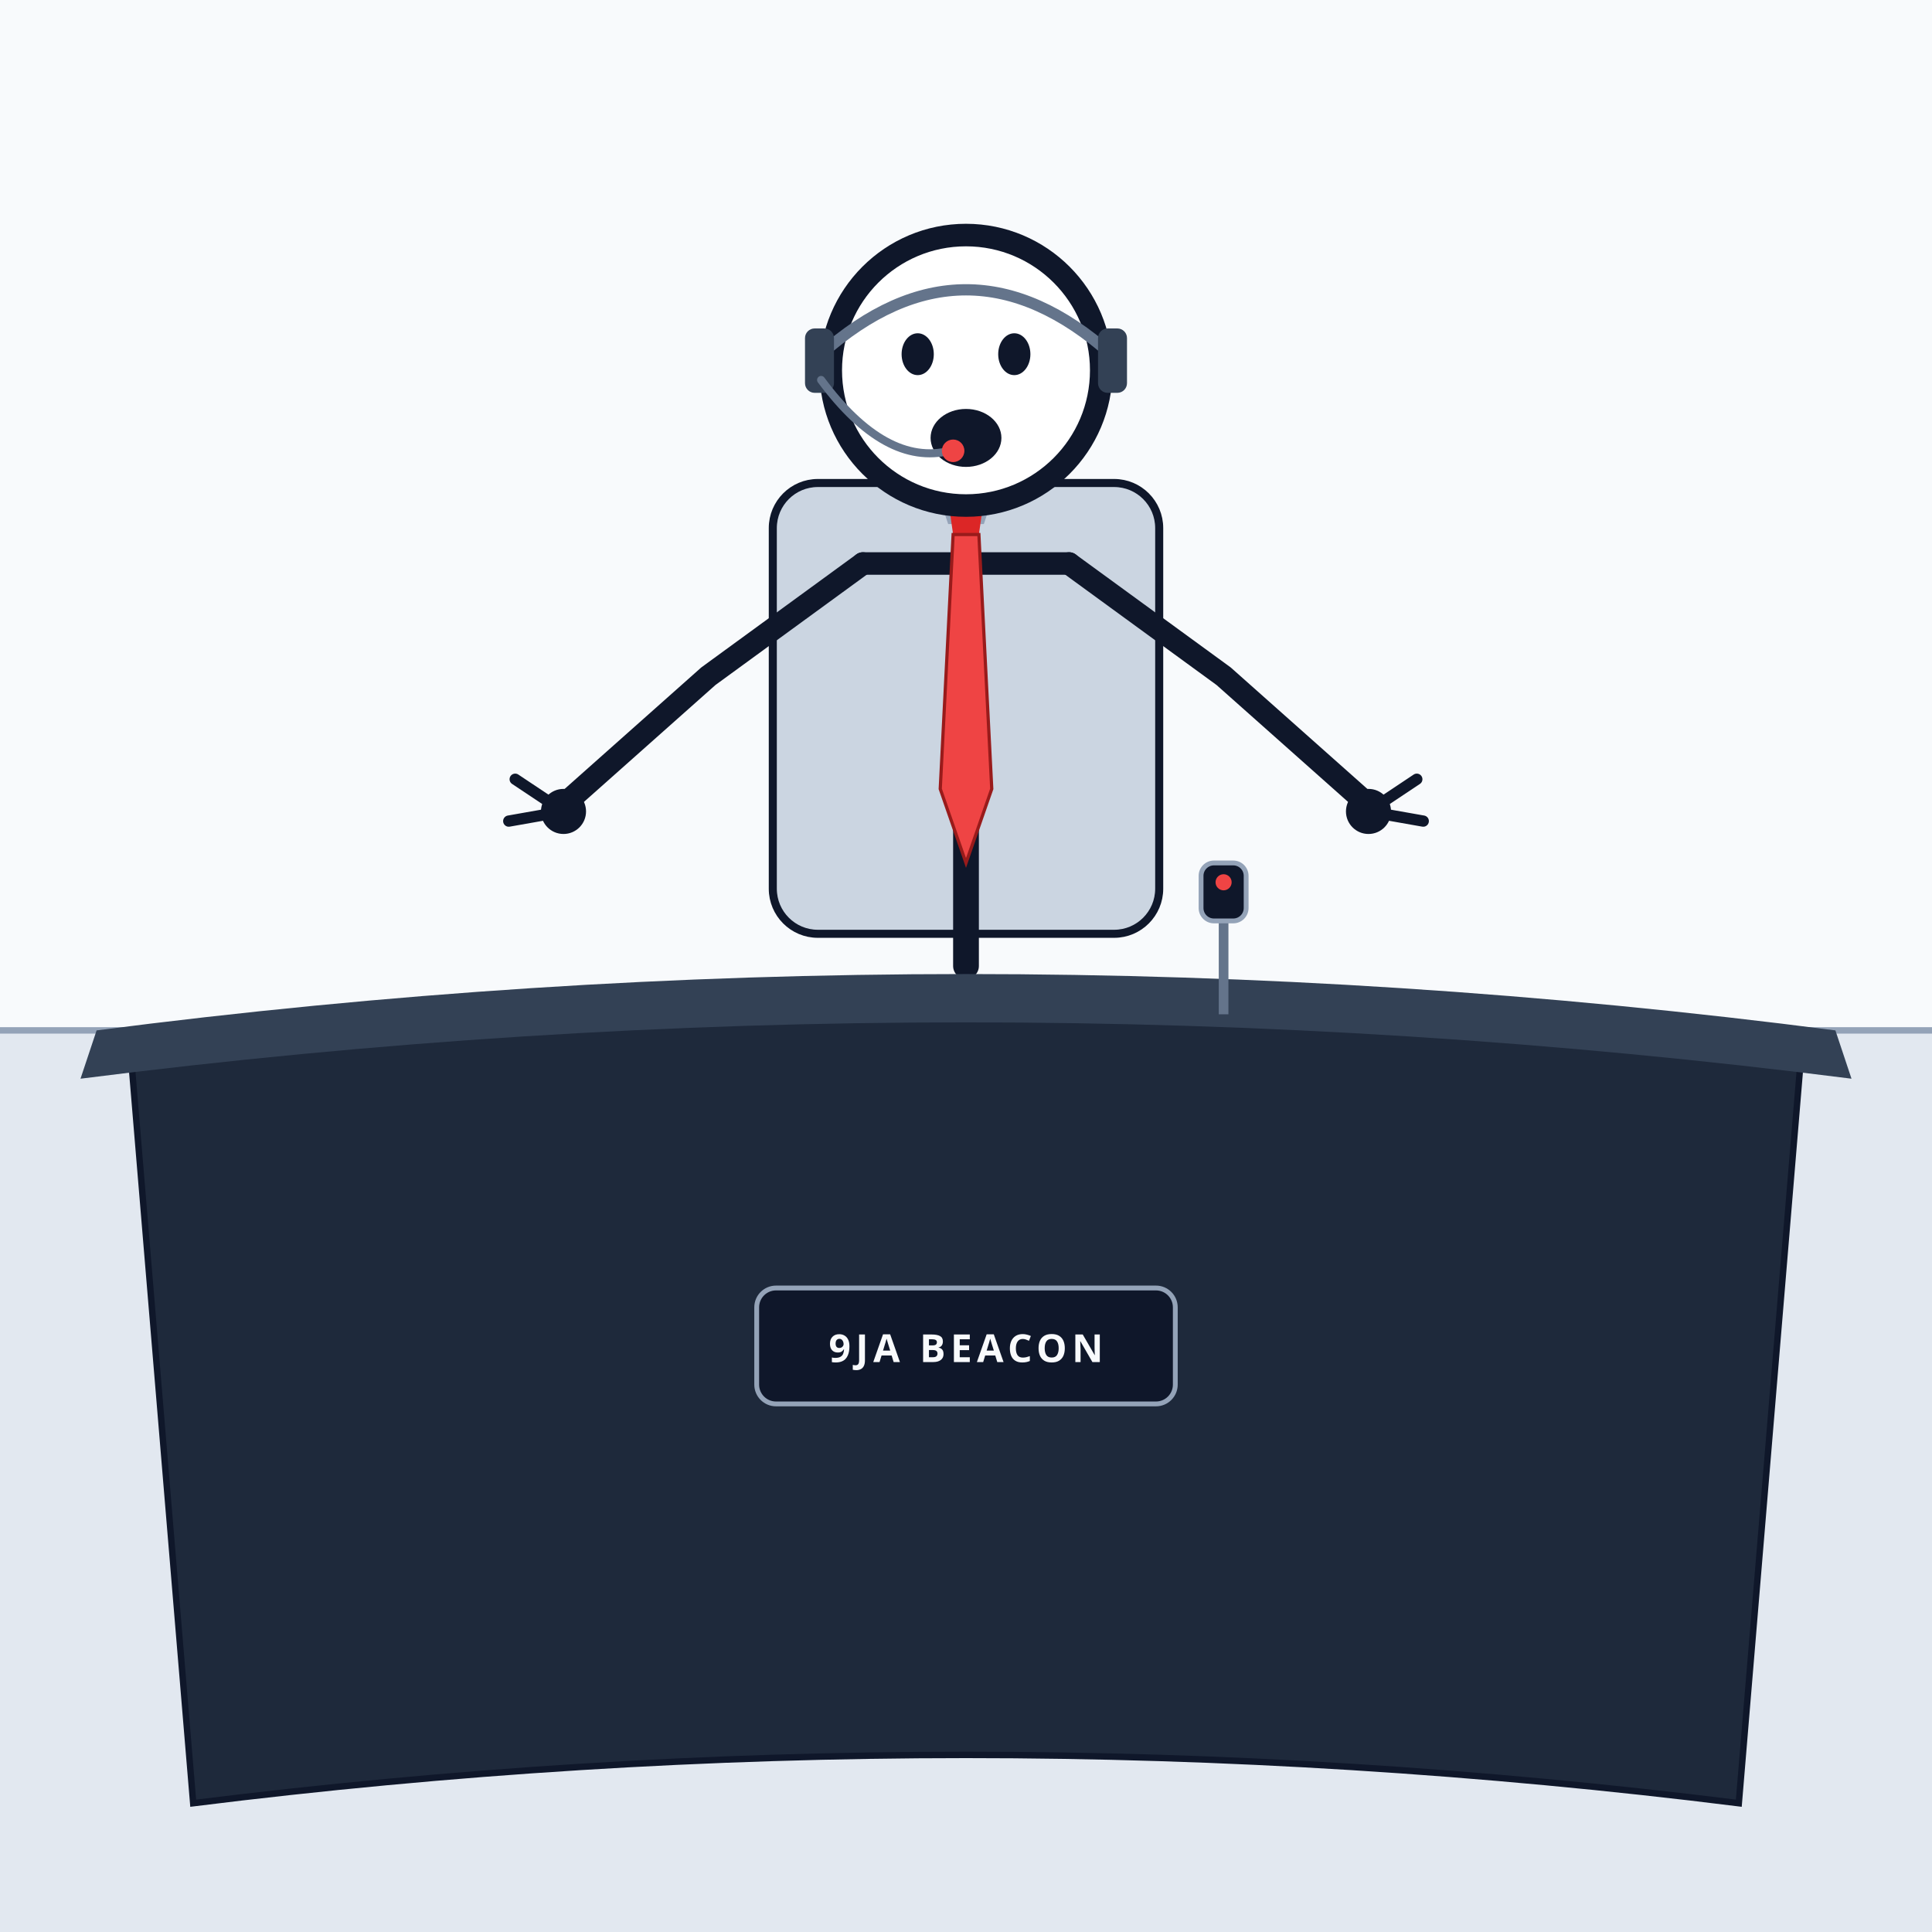
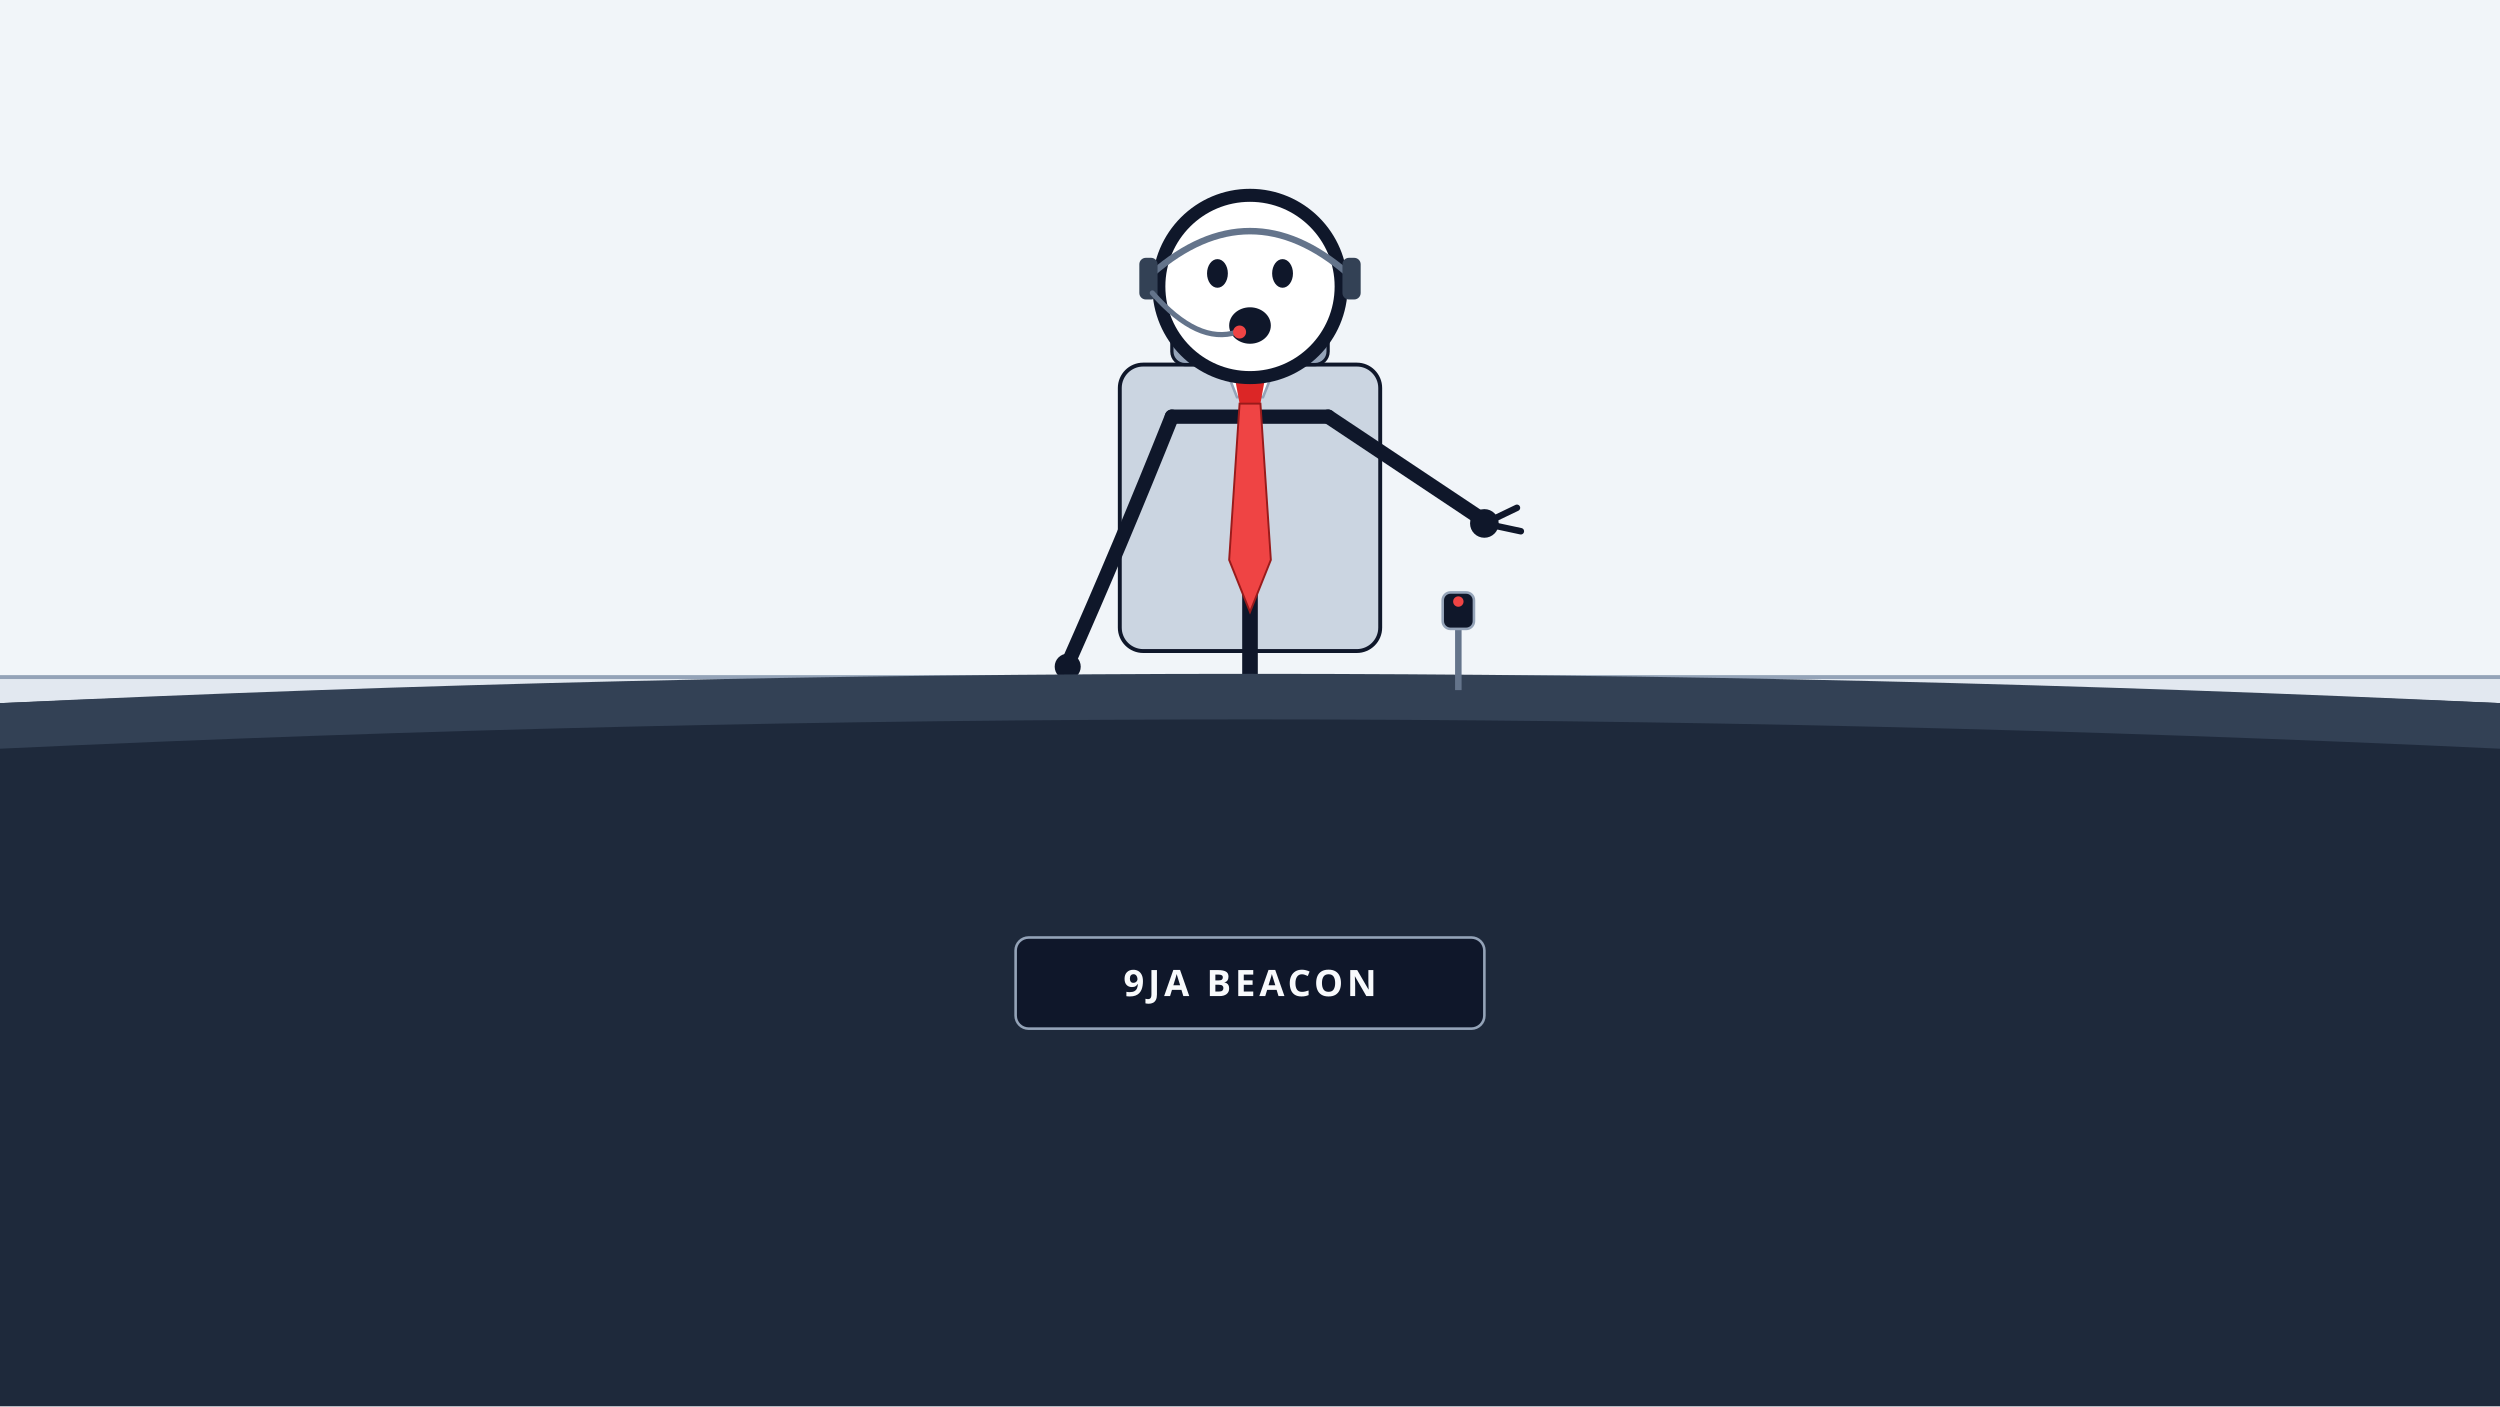
- <svg xmlns="http://www.w3.org/2000/svg" viewBox="0 0 600 600" width="600" height="600">
-   <rect width="600" height="600" fill="#f8fafc" />
-   <rect y="320" width="600" height="280" fill="#e2e8f0" />
-   <line x1="0" y1="320" x2="600" y2="320" stroke="#94a3b8" stroke-width="2" />
-   <rect x="240" y="150" width="120" height="140" rx="14" fill="#cbd5e1" stroke="#0f172a" stroke-width="2.5" />
-   <rect x="265" y="120" width="70" height="26" rx="8" fill="#94a3b8" stroke="#0f172a" stroke-width="2" />
-   <line x1="300" y1="155" x2="300" y2="300" stroke="#0f172a" stroke-width="8" stroke-linecap="round" />
-   <line x1="268" y1="175" x2="332" y2="175" stroke="#0f172a" stroke-width="7" stroke-linecap="round" />
-   <polygon points="291,150 309,150 305,162 295,162" fill="#ffffff" stroke="#94a3b8" stroke-width="1.5" />
-   <polygon points="294,152 306,152 304,166 296,166" fill="#dc2626" />
-   <polygon points="296,166 304,166 308,245 300,268 292,245" fill="#ef4444" stroke="#991b1b" stroke-width="1" />
-   <path d="M268 175 L220 210 L175 250" fill="none" stroke="#0f172a" stroke-width="7" stroke-linecap="round" stroke-linejoin="round" />
-   <circle cx="175" cy="252" r="7" fill="#0f172a" />
-   <line x1="175" y1="252" x2="160" y2="242" stroke="#0f172a" stroke-width="3.5" stroke-linecap="round" />
-   <line x1="175" y1="252" x2="158" y2="255" stroke="#0f172a" stroke-width="3.5" stroke-linecap="round" />
-   <path d="M332 175 L380 210 L425 250" fill="none" stroke="#0f172a" stroke-width="7" stroke-linecap="round" stroke-linejoin="round" />
-   <circle cx="425" cy="252" r="7" fill="#0f172a" />
-   <line x1="425" y1="252" x2="440" y2="242" stroke="#0f172a" stroke-width="3.5" stroke-linecap="round" />
-   <line x1="425" y1="252" x2="442" y2="255" stroke="#0f172a" stroke-width="3.5" stroke-linecap="round" />
-   <circle cx="300" cy="115" r="42" fill="#ffffff" stroke="#0f172a" stroke-width="7" />
-   <ellipse cx="285" cy="110" rx="5" ry="6.5" fill="#0f172a" />
-   <ellipse cx="315" cy="110" rx="5" ry="6.5" fill="#0f172a" />
-   <ellipse cx="300" cy="136" rx="11" ry="9" fill="#0f172a" />
-   <path d="M255 110 Q300 70 345 110" fill="none" stroke="#64748b" stroke-width="3.5" stroke-linecap="round" />
-   <rect x="250" y="102" width="9" height="20" rx="3" fill="#334155" />
-   <rect x="341" y="102" width="9" height="20" rx="3" fill="#334155" />
-   <path d="M255 118 Q275 145 295 140" fill="none" stroke="#64748b" stroke-width="2.5" stroke-linecap="round" />
-   <circle cx="296" cy="140" r="3.5" fill="#ef4444" />
-   <path d="M40 320 Q300 290 560 320 L540 560 Q300 530 60 560 Z" fill="#1e293b" stroke="#0f172a" stroke-width="2" />
-   <path d="M30 320 Q300 285 570 320 L575 335 Q300 300 25 335 Z" fill="#334155" />
-   <rect x="235" y="400" width="130" height="36" rx="6" fill="#0f172a" stroke="#94a3b8" stroke-width="1.5" />
-   <text x="300" y="423" text-anchor="middle" font-family="system-ui,sans-serif" font-size="12" font-weight="900" letter-spacing="1.5" fill="#f8fafc">9JA BEACON</text>
-   <line x1="380" y1="315" x2="380" y2="285" stroke="#64748b" stroke-width="3" />
-   <rect x="373" y="268" width="14" height="18" rx="4" fill="#0f172a" stroke="#94a3b8" stroke-width="1.5" />
-   <circle cx="380" cy="274" r="2.5" fill="#ef4444" />
+ <svg xmlns="http://www.w3.org/2000/svg" viewBox="0 0 1920 1080" width="1920" height="1080">
+   <rect width="1920" height="1080" fill="#f1f5f9" />
+   <rect y="520" width="1920" height="560" fill="#e2e8f0" />
+   <line x1="0" y1="520" x2="1920" y2="520" stroke="#94a3b8" stroke-width="3" />
+   <rect x="860" y="280" width="200" height="220" rx="18" fill="#cbd5e1" stroke="#0f172a" stroke-width="3" />
+   <rect x="900" y="240" width="120" height="40" rx="10" fill="#94a3b8" stroke="#0f172a" stroke-width="2.5" />
+   <line x1="960" y1="290" x2="960" y2="520" stroke="#0f172a" stroke-width="12" stroke-linecap="round" />
+   <line x1="900" y1="320" x2="1020" y2="320" stroke="#0f172a" stroke-width="11" stroke-linecap="round" />
+   <polygon points="942,285 978,285 970,305 950,305" fill="#ffffff" stroke="#94a3b8" stroke-width="2" />
+   <polygon points="948,288 972,288 968,310 952,310" fill="#dc2626" />
+   <polygon points="952,310 968,310 976,430 960,470 944,430" fill="#ef4444" stroke="#991b1b" stroke-width="1.5" />
+   <path d="M900 320 Q860 420 820 510" fill="none" stroke="#0f172a" stroke-width="11" stroke-linecap="round" stroke-linejoin="round" />
+   <circle cx="820" cy="512" r="10" fill="#0f172a" />
+   <path d="M1020 320 Q1080 360 1140 400" fill="none" stroke="#0f172a" stroke-width="11" stroke-linecap="round" stroke-linejoin="round" />
+   <circle cx="1140" cy="402" r="11" fill="#0f172a" />
+   <line x1="1140" y1="402" x2="1165" y2="390" stroke="#0f172a" stroke-width="5" stroke-linecap="round" />
+   <line x1="1140" y1="402" x2="1168" y2="408" stroke="#0f172a" stroke-width="5" stroke-linecap="round" />
+   <circle cx="960" cy="220" r="70" fill="#ffffff" stroke="#0f172a" stroke-width="10" />
+   <ellipse cx="935" cy="210" rx="8" ry="11" fill="#0f172a" />
+   <ellipse cx="985" cy="210" rx="8" ry="11" fill="#0f172a" />
+   <ellipse cx="960" cy="250" rx="16" ry="14" fill="#0f172a" />
+   <path d="M885 210 Q960 145 1035 210" fill="none" stroke="#64748b" stroke-width="5" stroke-linecap="round" />
+   <rect x="875" y="198" width="14" height="32" rx="5" fill="#334155" />
+   <rect x="1031" y="198" width="14" height="32" rx="5" fill="#334155" />
+   <path d="M885 225 Q920 265 950 255" fill="none" stroke="#64748b" stroke-width="4" stroke-linecap="round" />
+   <circle cx="952" cy="255" r="5" fill="#ef4444" />
+   <path d="M0 540 Q960 500 1920 540 L1920 1080 L0 1080 Z" fill="#1e293b" />
+   <path d="M0 540 Q960 495 1920 540 L1920 575 Q960 530 0 575 Z" fill="#334155" />
+   <rect x="780" y="720" width="360" height="70" rx="10" fill="#0f172a" stroke="#94a3b8" stroke-width="2" />
+   <text x="960" y="765" text-anchor="middle" font-family="system-ui,sans-serif" font-size="28" font-weight="900" letter-spacing="3" fill="#f8fafc">9JA BEACON</text>
+   <line x1="1120" y1="530" x2="1120" y2="480" stroke="#64748b" stroke-width="5" />
+   <rect x="1108" y="455" width="24" height="28" rx="6" fill="#0f172a" stroke="#94a3b8" stroke-width="2" />
+   <circle cx="1120" cy="462" r="4" fill="#ef4444" />
</svg>
